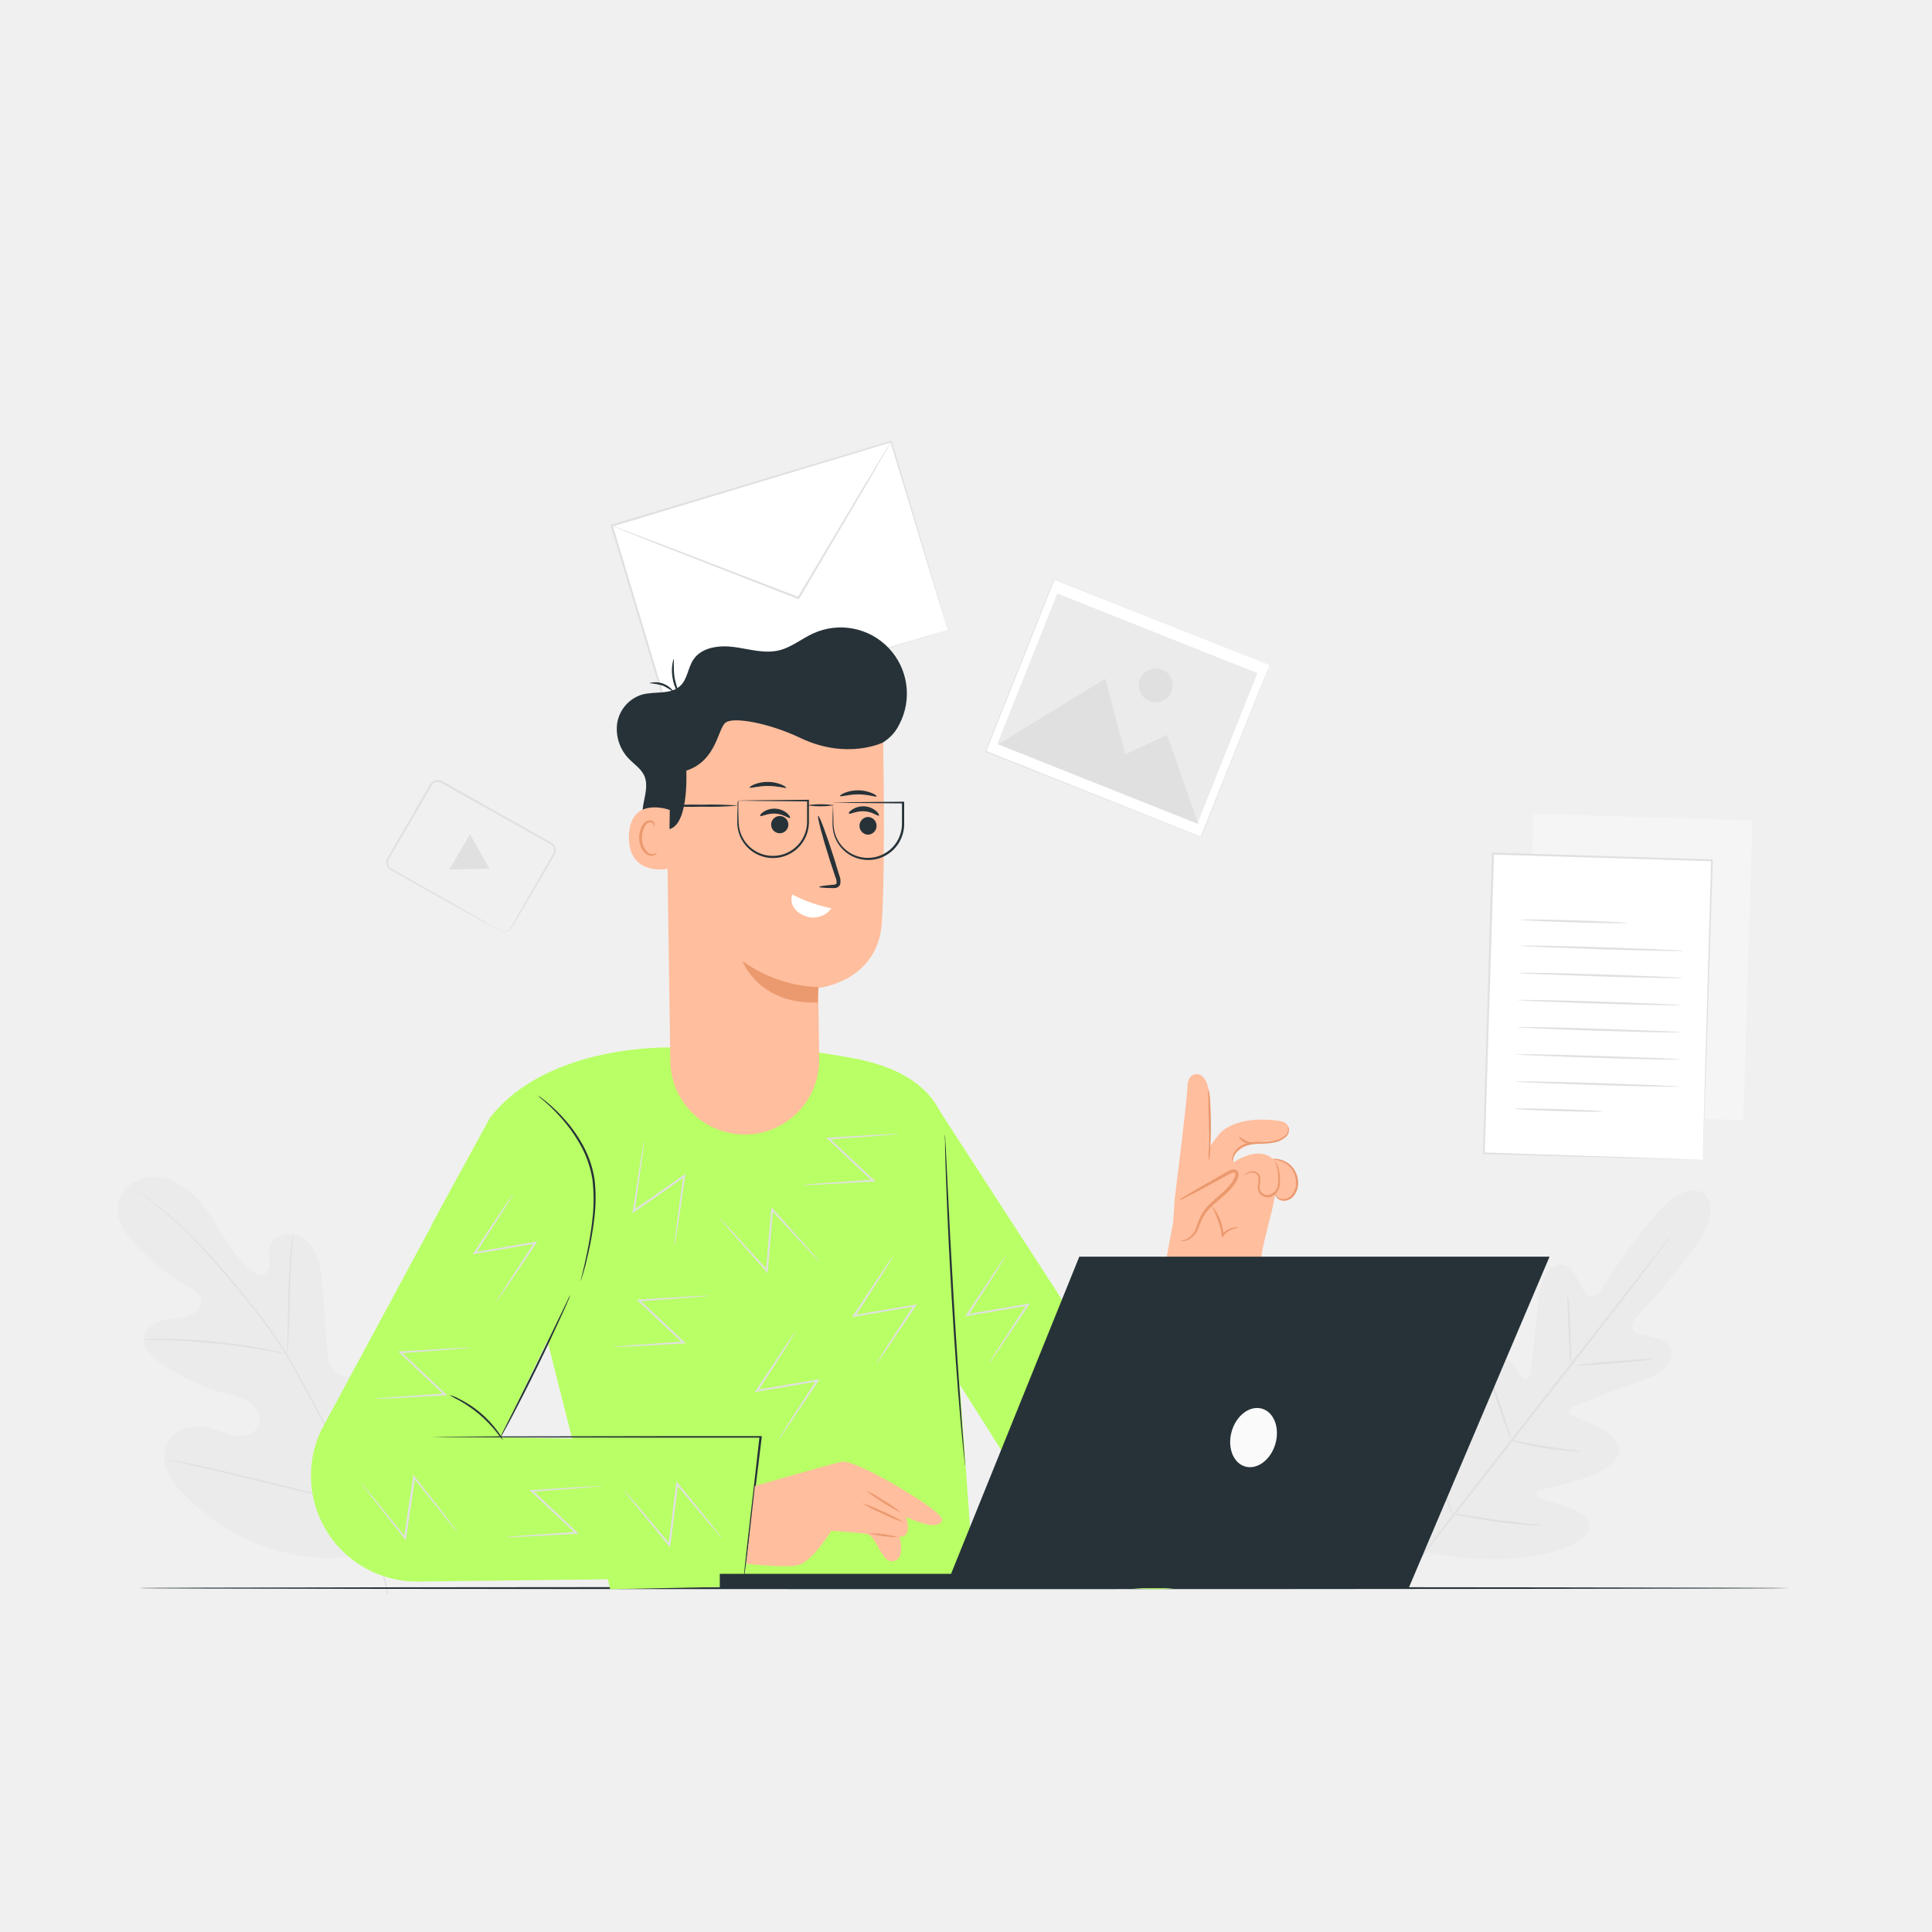
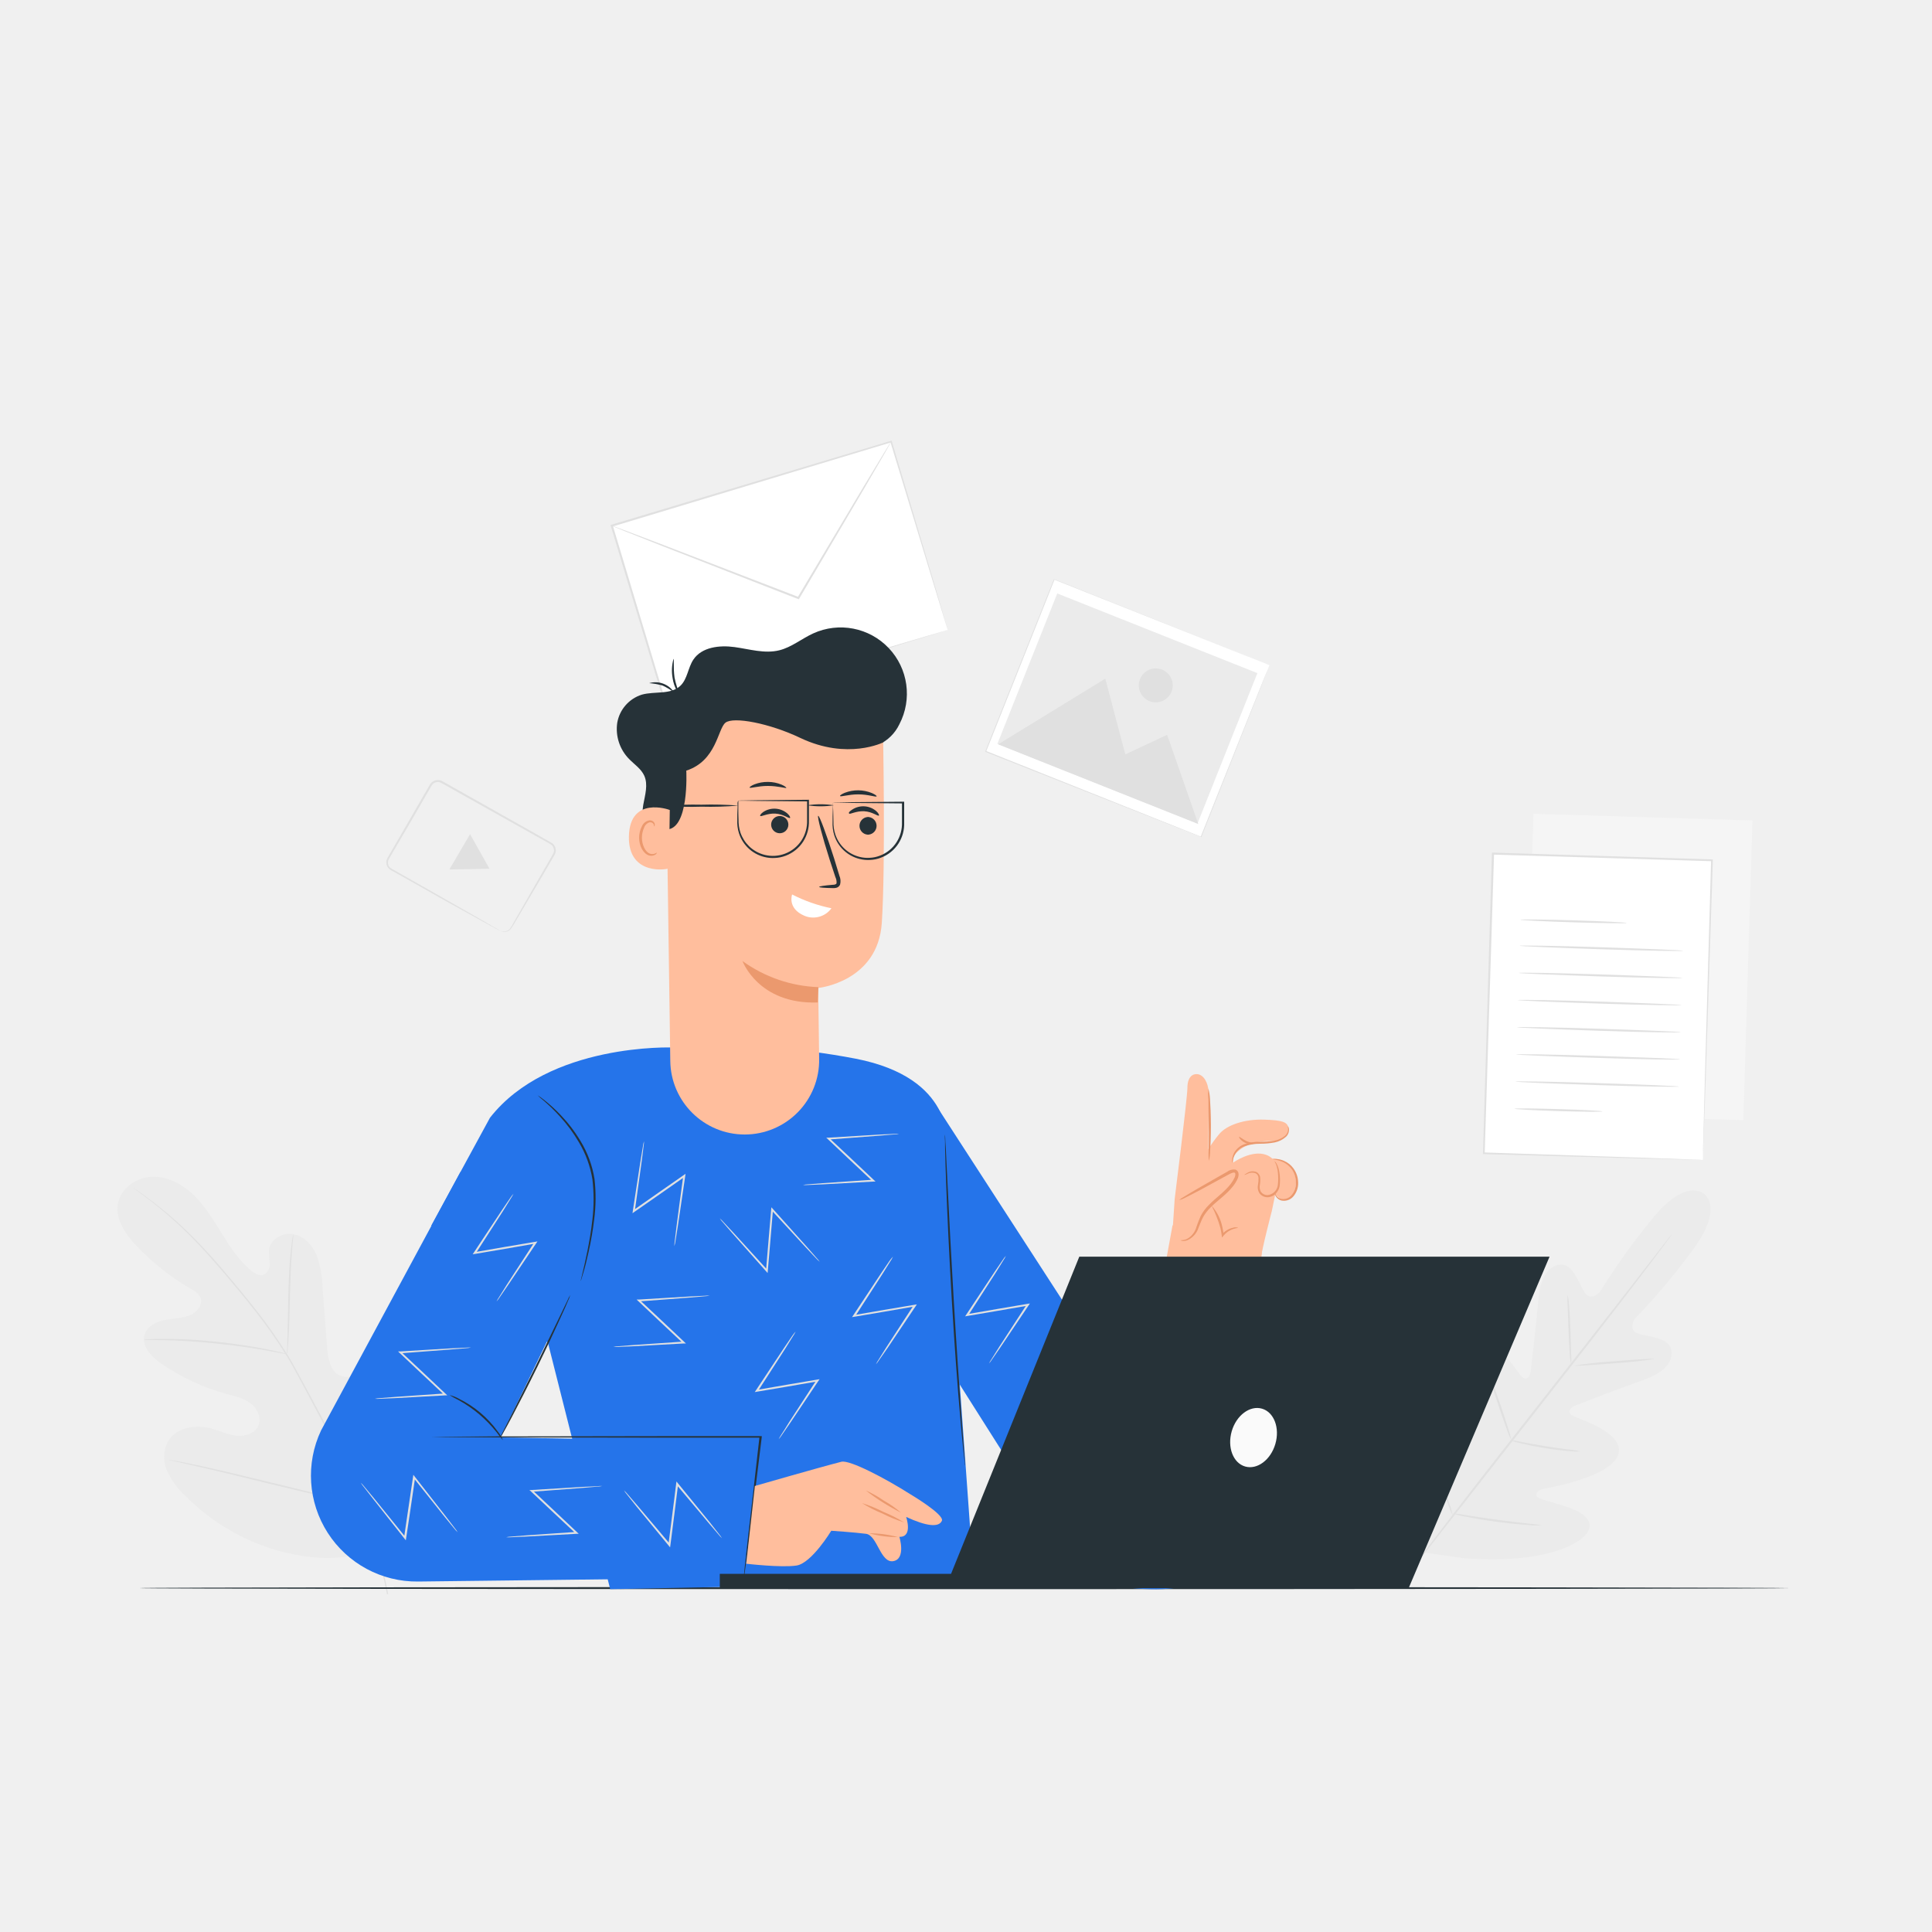
<svg xmlns="http://www.w3.org/2000/svg" viewBox="0 0 500 500">
-   <g id="freepik--background-complete--inject-101">
+   <g id="freepik--background-complete--inject-2">
    <path d="M99.24,400.06c13.84-11.33,15.63-30.37,13.67-47.19-.33-2.81-.26-5.8-1.82-8.16s-4.86-3.79-7.32-2.39c-2,1.16-2.76,3.67-3.78,5.78A16.77,16.77,0,0,1,93.81,355c-1.74,1.08-3.94,1.83-5.82,1-2.57-1.14-3.13-4.47-3.34-7.27q-.6-7.83-1.18-15.67a26.15,26.15,0,0,0-1.54-8.25c-1.1-2.58-3.25-4.89-6-5.41s-6,1.28-6.32,4.07a25.77,25.77,0,0,0,.2,3.5,3,3,0,0,1-1.52,2.91c-1.1.42-2.3-.28-3.22-1-3.16-2.58-5.45-6.06-7.6-9.53s-4.26-7-7.17-9.9-6.79-5-10.87-4.9-8.21,2.95-8.91,7,1.95,7.85,4.75,10.83A63.17,63.17,0,0,0,49.47,333.6a5.19,5.19,0,0,1,2.39,2.16c.77,1.82-.87,3.82-2.68,4.59-2.06.87-4.38.84-6.57,1.28s-4.51,1.6-5.18,3.73c-.92,3,1.75,5.76,4.29,7.53a54.9,54.9,0,0,0,16.81,7.83c2.15.58,4.4,1.06,6.2,2.37s3,3.74,2.17,5.8-3.41,2.9-5.63,2.68-4.27-1.23-6.42-1.83c-4-1.13-9-.45-11.26,3.08a8.79,8.79,0,0,0-.31,7.92,20.51,20.51,0,0,0,4.86,6.56,54.67,54.67,0,0,0,24.62,14.24c9.3,2.35,17.75,2.5,26.48-1.48" style="fill:#ebebeb" />
    <path d="M100.45,412.55a121.92,121.92,0,0,0-6.53-22.69,248,248,0,0,0-12.31-26.18L78,357c-1.18-2.2-2.35-4.38-3.63-6.44a125.32,125.32,0,0,0-8-11.41c-2.73-3.51-5.46-6.75-8-9.75s-5-5.75-7.37-8.17a101.64,101.64,0,0,0-11.91-10.56c-1.5-1.14-2.7-2-3.51-2.54l-.93-.64a3.47,3.47,0,0,0-.33-.2s.1.09.3.24l.91.67c.8.58,2,1.44,3.46,2.6a105.61,105.61,0,0,1,11.79,10.64c2.33,2.42,4.77,5.18,7.33,8.19s5.26,6.25,8,9.76a125.57,125.57,0,0,1,8,11.39c1.27,2.05,2.43,4.22,3.61,6.42l3.58,6.69A257.71,257.71,0,0,1,93.56,390a124.49,124.49,0,0,1,6.6,22.6" style="fill:#e0e0e0" />
    <path d="M74.29,350.51a6.17,6.17,0,0,0,.16-1.22c.08-.78.16-1.93.24-3.34.17-2.82.27-6.72.37-11s.26-8.2.49-11c.1-1.41.21-2.54.29-3.33a7.87,7.87,0,0,0,.08-1.22,6.07,6.07,0,0,0-.25,1.2c-.13.78-.28,1.92-.42,3.32-.31,2.82-.52,6.72-.62,11s-.17,8.13-.23,11c-.05,1.35-.08,2.48-.11,3.34A6.47,6.47,0,0,0,74.29,350.51Z" style="fill:#e0e0e0" />
    <path d="M37.26,346.79l.38,0h1.09c.94,0,2.3,0,4,.05,3.37.07,8,.33,13.15.86s9.73,1.21,13.05,1.8c1.66.29,3,.55,3.93.73l1.06.21c.25,0,.38.06.38,0a1.15,1.15,0,0,0-.36-.12l-1.05-.29c-.91-.23-2.25-.54-3.91-.86-3.31-.67-7.93-1.4-13.06-1.94s-9.8-.74-13.19-.73c-1.69,0-3,0-4,.09l-1.08.07A1.31,1.31,0,0,0,37.26,346.79Z" style="fill:#e0e0e0" />
    <path d="M93.46,389.22a3.32,3.32,0,0,0,.2-.47c.14-.35.3-.8.51-1.35.44-1.18,1-2.91,1.74-5,1.41-4.27,3.18-10.23,5.06-16.84s3.59-12.57,4.93-16.86c.67-2.1,1.21-3.82,1.61-5.08.18-.56.32-1,.43-1.38a2.28,2.28,0,0,0,.13-.49,2,2,0,0,0-.21.46c-.13.36-.3.81-.51,1.36-.44,1.18-1,2.9-1.73,5-1.42,4.27-3.19,10.23-5.06,16.84S97,378,95.62,382.27c-.66,2.1-1.21,3.82-1.6,5.07-.18.57-.32,1-.44,1.39A2.58,2.58,0,0,0,93.46,389.22Z" style="fill:#e0e0e0" />
    <path d="M43.72,377.79a1.71,1.71,0,0,0,.49.15l1.45.34L51,379.5c4.5,1,10.7,2.53,17.55,4.21s13.06,3.14,17.58,4.1c2.26.48,4.09.85,5.36,1.08l1.46.26a2.89,2.89,0,0,0,.52.07,1.89,1.89,0,0,0-.5-.15l-1.45-.34-5.33-1.22c-4.5-1-10.7-2.53-17.54-4.21s-13.06-3.14-17.58-4.1c-2.26-.48-4.09-.85-5.36-1.08l-1.47-.27A3.19,3.19,0,0,0,43.72,377.79Z" style="fill:#e0e0e0" />
    <rect x="164.05" y="124.09" width="75.5" height="50.89" transform="translate(-34.53 64.48) rotate(-16.74)" style="fill:#fff" />
    <path d="M245.28,163s-.11-.31-.29-.89-.45-1.46-.8-2.58c-.69-2.26-1.71-5.57-3-9.79-2.58-8.47-6.27-20.62-10.77-35.41l.26.14L158.4,136.3h0l.18-.33,14.64,48.74-.3-.16L225,169l14.91-4.41,4-1.17,1-.3.36-.09-.32.11-1,.32-3.92,1.2-14.82,4.53L173.05,185l-.23.07-.07-.23c-4.47-14.85-9.45-31.36-14.68-48.73l-.07-.25.24-.07h0l72.31-21.7.2-.06.06.2c4.43,14.87,8.06,27.08,10.6,35.59,1.24,4.22,2.22,7.52,2.88,9.79.33,1.1.57,1.95.75,2.55S245.28,163,245.28,163Z" style="fill:#e0e0e0" />
    <path d="M230.62,114.3a1.31,1.31,0,0,1-.1.22l-.34.62c-.33.57-.78,1.36-1.34,2.36l-5.05,8.67L206.85,154.9l-.12.19-.2-.08-2.21-.85-32.57-12.71-9.85-3.9-2.66-1.09-.69-.29a.82.82,0,0,1-.23-.12.7.7,0,0,1,.25.07l.7.24,2.71,1,9.9,3.75,32.62,12.56,2.22.86-.32.11c6.7-11.25,12.72-21.33,17.08-28.66l5.19-8.58c.6-1,1.08-1.75,1.42-2.32l.39-.59C230.56,114.36,230.61,114.29,230.62,114.3Z" style="fill:#e0e0e0" />
    <path d="M441,309s-4.69-4.64-13.83,6.95A172.23,172.23,0,0,0,414,334.44s-2.28,2.36-3.78.22-3.05-7.66-6.39-7.38-5.26,3.72-5.71,9.21-1.86,17.5-2,18.58-1,2.49-2.29,1.2S386.05,344,381,347.38s-3.77,18.92-3.66,20.61-.35,2.33-1.19,2.57-2.69-3.66-4.68-6.71-4.82-6.26-7.56-4.05-5.65,13.08,1.27,33.05l3.81,9,9.75,1.39c21.07,1.69,30.87-3.84,32.32-7.05s-2.35-5.15-5.81-6.31-7.7-2-7.67-2.85.52-1.47,2.19-1.79,17-3,19-8.71-10.25-9.29-11.82-10.19-.41-2.13.59-2.52,12.28-4.78,17.49-6.58,8.08-4.42,7.49-7.84-6.3-3.41-8.75-4.34-.73-3.71-.73-3.71a171.54,171.54,0,0,0,14.67-17.35c8.93-11.76,3.11-15.19,3.11-15.19" style="fill:#ebebeb" />
    <path d="M432.76,319.32a1.48,1.48,0,0,1-.16.25l-.51.72c-.48.64-1.15,1.55-2,2.71-1.75,2.35-4.3,5.73-7.48,9.89-6.35,8.32-15.23,19.74-25.09,32.3L372.3,397.4l-7.61,9.79-2.08,2.65-.55.68c-.13.15-.19.23-.2.22a1.48,1.48,0,0,1,.16-.25l.51-.71,2-2.72c1.74-2.35,4.3-5.73,7.47-9.89,6.35-8.32,15.24-19.74,25.11-32.3s18.74-23.94,25.21-32.21c3.19-4.11,5.79-7.44,7.61-9.78.88-1.13,1.58-2,2.07-2.66l.56-.68C432.68,319.39,432.75,319.31,432.76,319.32Z" style="fill:#e0e0e0" />
    <path d="M405.69,335.09a12.25,12.25,0,0,1,.37,2.62c.15,1.62.28,3.87.37,6.36s.13,4.55.18,6.36a15.8,15.8,0,0,1,0,2.64,11.94,11.94,0,0,1-.36-2.62c-.13-1.63-.24-3.88-.33-6.36s-.15-4.55-.22-6.36A15.24,15.24,0,0,1,405.69,335.09Z" style="fill:#e0e0e0" />
    <path d="M407.45,353.42a101.64,101.64,0,0,1,10.33-1.13c5.71-.47,10.36-.74,10.37-.6a103.08,103.08,0,0,1-10.33,1.12C412.11,353.29,407.47,353.56,407.45,353.42Z" style="fill:#e0e0e0" />
    <path d="M390.86,372.7a16.19,16.19,0,0,1,2.66.43c1.64.31,3.89.74,6.39,1.14s4.77.7,6.42.91a16.89,16.89,0,0,1,2.67.43,12.56,12.56,0,0,1-2.7-.06c-1.67-.12-4-.36-6.47-.77s-4.77-.89-6.39-1.29A12.61,12.61,0,0,1,390.86,372.7Z" style="fill:#e0e0e0" />
    <path d="M385.62,356.48a11.56,11.56,0,0,1,1,2.29c.53,1.45,1.24,3.45,2,5.67s1.4,4.24,1.85,5.72a13.26,13.26,0,0,1,.62,2.41,10.83,10.83,0,0,1-1-2.3c-.54-1.44-1.24-3.44-2-5.66s-1.4-4.25-1.85-5.72A11.44,11.44,0,0,1,385.62,356.48Z" style="fill:#e0e0e0" />
    <path d="M368.81,371.64a20.84,20.84,0,0,1,1.22,2.95c.69,1.85,1.61,4.41,2.6,7.25s1.85,5.42,2.46,7.29a19,19,0,0,1,.87,3.08,19.36,19.36,0,0,1-1.22-3c-.69-1.84-1.61-4.4-2.6-7.24s-1.86-5.42-2.46-7.3A18.78,18.78,0,0,1,368.81,371.64Z" style="fill:#e0e0e0" />
    <path d="M375.93,391.67a23.75,23.75,0,0,1,3.39.44c2.08.33,5,.78,8.15,1.2s6.08.74,8.17,1a25.75,25.75,0,0,1,3.39.45,20.38,20.38,0,0,1-3.42-.08c-2.11-.14-5-.4-8.21-.83s-6.08-.93-8.15-1.34A21,21,0,0,1,375.93,391.67Z" style="fill:#e0e0e0" />
    <rect x="385.21" y="221.9" width="77.59" height="56.7" transform="translate(160.93 666.42) rotate(-88.25)" style="fill:#f5f5f5" />
    <rect x="374.77" y="232.2" width="77.59" height="56.7" transform="translate(140.52 665.98) rotate(-88.25)" style="fill:#fff" />
    <path d="M440.72,300.19a3.64,3.64,0,0,1,0-.38c0-.26,0-.62,0-1.09,0-1,.05-2.4.1-4.24.1-3.71.24-9.1.42-15.93.39-13.65.94-33,1.59-55.91l.23.24-56.67-1.71h0l.27-.25c-.91,29-1.74,55.79-2.42,77.55l-.21-.22,41.16,1.37,11.45.4,3,.12,1.05.05h-1l-3-.07-11.4-.29L384,298.68h-.21v-.21c.65-21.77,1.45-48.59,2.32-77.56v-.26h.27l56.66,1.76h.24v.24c-.75,23-1.38,42.38-1.83,56.06-.23,6.8-.42,12.18-.54,15.87-.07,1.82-.12,3.22-.16,4.19,0,.46,0,.82-.05,1.07S440.72,300.19,440.72,300.19Z" style="fill:#e0e0e0" />
    <path d="M421,238.86c0,.15-6.17.07-13.77-.16s-13.77-.54-13.77-.68,6.18-.07,13.78.16S421,238.72,421,238.86Z" style="fill:#e0e0e0" />
    <path d="M435.64,246.06c0,.14-9.5,0-21.22-.39s-21.22-.77-21.21-.91,9.5,0,21.23.39S435.65,245.91,435.64,246.06Z" style="fill:#e0e0e0" />
    <path d="M435.43,253.09c0,.14-9.51,0-21.23-.39s-21.21-.77-21.21-.91,9.51,0,21.23.39S435.43,252.94,435.43,253.09Z" style="fill:#e0e0e0" />
    <path d="M435.21,260.12c0,.14-9.5,0-21.22-.39s-21.21-.77-21.21-.91,9.51,0,21.23.39S435.22,260,435.21,260.12Z" style="fill:#e0e0e0" />
    <path d="M435,267.15c0,.14-9.51,0-21.22-.39s-21.22-.77-21.22-.91,9.51,0,21.23.39S435,267,435,267.15Z" style="fill:#e0e0e0" />
    <path d="M434.79,274.18c0,.14-9.51,0-21.23-.39s-21.21-.77-21.21-.91,9.51,0,21.23.39S434.79,274,434.79,274.18Z" style="fill:#e0e0e0" />
    <path d="M434.57,281.21c0,.14-9.51,0-21.22-.39s-21.22-.77-21.21-.91,9.5,0,21.22.39S434.58,281.06,434.57,281.21Z" style="fill:#e0e0e0" />
    <path d="M414.73,287.64c0,.14-5.11.1-11.41-.09s-11.4-.47-11.4-.61,5.11-.1,11.41.09S414.73,287.49,414.73,287.64Z" style="fill:#e0e0e0" />
    <rect x="267.87" y="153.35" width="47.94" height="59.96" transform="translate(13.56 386.65) rotate(-68.29)" style="fill:#fff" />
    <path d="M328.55,172.15l-.27-.1-.78-.3-3-1.2L313.07,166l-40.26-16,.12-.05-17.72,44.53h0l-.06-.14,55.7,22.2-.11,0c5.36-13.42,9.81-24.54,12.91-32.31,1.56-3.88,2.78-6.93,3.61-9l1-2.37.33-.82-.31.81c-.21.54-.52,1.33-.93,2.36-.82,2.08-2,5.13-3.56,9-3.09,7.78-7.52,18.93-12.85,32.38l0,.08-.08,0L255.08,194.6l-.1,0,0-.1h0c6.41-16.08,12.46-31.28,17.74-44.53l0-.09.08,0L313.16,166l11.37,4.56,3,1.2.77.31Z" style="fill:#e0e0e0" />
    <rect x="270.81" y="155.48" width="41.9" height="55.75" transform="translate(13.49 386.6) rotate(-68.29)" style="fill:#ebebeb" />
    <polygon points="258.32 192.63 286.05 175.63 291.23 195.23 302.05 190.17 310.12 213.25 258.32 192.63" style="fill:#e0e0e0" />
    <path d="M303.19,179a4.39,4.39,0,1,1-2.45-5.7A4.38,4.38,0,0,1,303.19,179Z" style="fill:#e0e0e0" />
    <path d="M129.45,240.86a2.61,2.61,0,0,0,1.19.19,2.12,2.12,0,0,0,1.28-.63,12.65,12.65,0,0,0,1.05-1.73l6.49-11.32,2.16-3.74,1.15-2a6.94,6.94,0,0,0,.52-1,1.82,1.82,0,0,0,0-1.06,1.75,1.75,0,0,0-.57-.91,9.66,9.66,0,0,0-1-.62l-2.23-1.24-4.64-2.6-20.66-11.59a1.87,1.87,0,0,0-2.43.6l-1.55,2.66c-1,1.76-2,3.51-3,5.22L101.41,221c-.23.39-.46.78-.68,1.17a2,2,0,0,0-.33,1.14,1.82,1.82,0,0,0,.41,1.08,3.07,3.07,0,0,0,1,.69l4.37,2.48L114,232l11.32,6.47,3.07,1.78.79.47c.18.11.27.17.26.18l-.28-.13-.82-.43-3.11-1.7-11.41-6.32L106,227.89l-4.38-2.45a3.57,3.57,0,0,1-1.13-.79,2.3,2.3,0,0,1-.51-1.36,2.39,2.39,0,0,1,.38-1.4c.22-.39.45-.78.68-1.17l5.73-9.89,3-5.22,1.57-2.69a2.39,2.39,0,0,1,3.11-.77l20.64,11.63,4.64,2.62,2.21,1.26a9.15,9.15,0,0,1,1.1.66,2.22,2.22,0,0,1,.71,1.14,2.39,2.39,0,0,1,0,1.3,7.39,7.39,0,0,1-.57,1.09l-1.17,2-2.18,3.73c-2.79,4.72-5.05,8.55-6.63,11.24a13.31,13.31,0,0,1-1.12,1.73,2.23,2.23,0,0,1-1.38.63,2,2,0,0,1-.92-.15A1.35,1.35,0,0,1,129.45,240.86Z" style="fill:#e0e0e0" />
    <polygon points="124.17 220.36 126.69 224.83 121.49 224.93 116.29 225.02 118.97 220.45 121.65 215.88 124.17 220.36" style="fill:#e0e0e0" />
  </g>
-   <g id="freepik--Table--inject-101">
+   <g id="freepik--Table--inject-2">
    <path d="M463.3,411c0,.15-95.65.27-213.6.27S36.07,411.17,36.07,411s95.63-.28,213.63-.28S463.3,410.87,463.3,411Z" style="fill:#263238" />
  </g>
-   <g id="freepik--Character--inject-101">
-     <path d="M141.81,347.49l-30.19-30.33,15.18-27.88c15.18-19.44,47.32-18.19,47.32-18.19A184.26,184.26,0,0,1,221.51,274c25.53,5,23.47,21.86,23.47,21.86l3.42,62.57,3.67,50.95-94.15,1.9-16.11-63.75" style="fill:#B9FF66" />
-     <path d="M192.53,408.3l-84.33,1A27.41,27.41,0,0,1,83.09,370.2l36.06-66.87L152,325.53,129.59,372l68.26,1.22Z" style="fill:#B9FF66" />
-     <path d="M242,285.66l67.67,104.48-39.48,2.58s-23.58-37.15-23.05-36.39C248.08,357.73,242,285.66,242,285.66Z" style="fill:#B9FF66" />
+   <g id="freepik--Character--inject-2">
+     <path d="M141.81,347.49l-30.19-30.33,15.18-27.88c15.18-19.44,47.32-18.19,47.32-18.19A184.26,184.26,0,0,1,221.51,274c25.53,5,23.47,21.86,23.47,21.86l3.42,62.57,3.67,50.95-94.15,1.9-16.11-63.75" style="fill:#2574EA" />
+     <path d="M192.53,408.3l-84.33,1A27.41,27.41,0,0,1,83.09,370.2l36.06-66.87L152,325.53,129.59,372l68.26,1.22Z" style="fill:#2574EA" />
+     <path d="M242,285.66l67.67,104.48-39.48,2.58s-23.58-37.15-23.05-36.39C248.08,357.73,242,285.66,242,285.66Z" style="fill:#2574EA" />
    <path d="M150.3,331.54a1.81,1.81,0,0,1,.09-.54c.1-.4.21-.9.36-1.52.31-1.31.77-3.21,1.24-5.57s1-5.2,1.33-8.36a43.77,43.77,0,0,0,0-10.31,27.08,27.08,0,0,0-3.49-9.61,38.89,38.89,0,0,0-5-6.77,47.61,47.61,0,0,0-4.1-4,19.45,19.45,0,0,1-1.58-1.38,2.68,2.68,0,0,1,.46.29c.28.21.73.5,1.25.93a40.2,40.2,0,0,1,4.24,3.87,37.55,37.55,0,0,1,5.16,6.77,27,27,0,0,1,3.6,9.79,43.07,43.07,0,0,1-.08,10.43,83.71,83.71,0,0,1-1.44,8.38c-.52,2.37-1,4.26-1.41,5.56-.18.65-.34,1.15-.45,1.49A3,3,0,0,1,150.3,331.54Z" style="fill:#263238" />
    <path d="M147.58,335.14a8.41,8.41,0,0,1-.58,1.51c-.4,1-1,2.34-1.77,4-1.53,3.39-3.7,8.05-6.2,13.15s-4.86,9.67-6.61,13c-.88,1.64-1.6,3-2.11,3.87a10.45,10.45,0,0,1-.84,1.39,10,10,0,0,1,.66-1.48c.51-1,1.17-2.34,2-3.95l6.47-13c2.45-5.07,4.68-9.65,6.34-13.08.78-1.61,1.42-2.95,1.92-4A9.45,9.45,0,0,1,147.58,335.14Z" style="fill:#263238" />
    <path d="M192.53,408.3s0-.06,0-.17,0-.31,0-.52c.05-.48.12-1.15.2-2,.2-1.78.48-4.31.83-7.5.74-6.47,1.8-15.57,3-26.3l.24.26-24.91,0L128.38,372l-13.2-.08-3.59-.05-.94,0-.32,0a1.34,1.34,0,0,1,.32,0l.94,0,3.59-.05,13.2-.08,43.58-.07,24.91,0h.27l0,.26c-1.32,10.72-2.43,19.82-3.23,26.28-.4,3.18-.73,5.71-1,7.49q-.16,1.26-.27,2l-.08.51C192.55,408.24,192.54,408.3,192.53,408.3Z" style="fill:#263238" />
    <path d="M130.18,372.74a21.3,21.3,0,0,1-1.68-2.11,32.82,32.82,0,0,0-9.82-8.29,25.6,25.6,0,0,1-2.36-1.3,9.33,9.33,0,0,1,2.53,1,27.12,27.12,0,0,1,9.94,8.39A9.78,9.78,0,0,1,130.18,372.74Z" style="fill:#263238" />
    <path d="M249.8,379.36a4.81,4.81,0,0,1-.14-.87c-.07-.61-.16-1.44-.28-2.49-.23-2.16-.54-5.29-.87-9.16-.69-7.75-1.48-18.47-2.18-30.31s-1.19-22.58-1.47-30.35c-.14-3.89-.24-7-.28-9.21,0-1.05,0-1.88-.05-2.5a8.3,8.3,0,0,1,0-.87,5,5,0,0,1,.09.87c0,.61.08,1.45.14,2.5.11,2.22.26,5.35.45,9.19.37,7.77.92,18.49,1.62,30.34s1.44,22.55,2,30.31c.3,3.83.54,7,.71,9.18.08,1,.14,1.88.19,2.49A4.87,4.87,0,0,1,249.8,379.36Z" style="fill:#263238" />
    <path d="M174.52,322.51a9.73,9.73,0,0,1,.11-1.37c.12-.95.27-2.22.46-3.78.44-3.3,1-7.82,1.74-13.06l.38.24-6.47,4.53-6.58,4.58-.47.33.08-.57c.8-5.19,1.48-9.67,2-13,.26-1.53.46-2.79.62-3.73a7.65,7.65,0,0,1,.28-1.33,7.64,7.64,0,0,1-.12,1.36c-.12.94-.27,2.2-.47,3.75-.45,3.28-1.08,7.77-1.8,13l-.38-.24,6.57-4.6,6.48-4.51.47-.33-.08.57c-.77,5.22-1.44,9.74-1.92,13-.25,1.55-.45,2.82-.6,3.76A8,8,0,0,1,174.52,322.51Z" style="fill:#e0e0e0" />
    <path d="M212.16,326.56a7.9,7.9,0,0,1-1-.95c-.65-.7-1.53-1.63-2.61-2.77l-8.93-9.68.43-.15c-.21,2.45-.43,5.11-.66,7.87s-.47,5.5-.68,8l-.05.58-.38-.43-8.69-9.8-2.48-2.86a6.7,6.7,0,0,1-.84-1.07,8.79,8.79,0,0,1,1,1l2.58,2.76,8.82,9.67-.43.15c.21-2.49.43-5.19.67-8s.46-5.42.67-7.87l.05-.57.38.42,8.8,9.81,2.51,2.87A8.44,8.44,0,0,1,212.16,326.56Z" style="fill:#e0e0e0" />
    <path d="M231.1,325.22a6.94,6.94,0,0,1-.68,1.2l-2,3.22-7.14,11.08-.24-.38L228.8,339l7.9-1.33.57-.1L237,338l-7.3,10.86L227.5,352a8.66,8.66,0,0,1-.82,1.09,9.27,9.27,0,0,1,.68-1.18l2-3.2,7.15-11,.25.38-7.9,1.37-7.79,1.32-.57.09.32-.47,7.29-11,2.14-3.15A11.13,11.13,0,0,1,231.1,325.22Z" style="fill:#e0e0e0" />
    <path d="M205.91,344.6a7.15,7.15,0,0,1-.68,1.19l-2,3.23-7.13,11.07-.25-.38,7.78-1.34,7.91-1.34.57-.09-.33.47-7.3,10.87-2.15,3.12a7.2,7.2,0,0,1-.82,1.08,10.2,10.2,0,0,1,.68-1.18c.52-.8,1.2-1.87,2-3.19l7.15-11,.25.38-7.9,1.37-7.79,1.31-.57.1.32-.48,7.29-11c.88-1.3,1.6-2.36,2.15-3.15A9.14,9.14,0,0,1,205.91,344.6Z" style="fill:#e0e0e0" />
    <path d="M260.34,325a9.7,9.7,0,0,1-.68,1.19l-2,3.23-7.13,11.07-.25-.38,7.78-1.34,7.91-1.34.57-.09-.32.47-7.31,10.87c-.88,1.28-1.6,2.33-2.15,3.11a6.91,6.91,0,0,1-.82,1.09,9.63,9.63,0,0,1,.69-1.18l2-3.19,7.15-11,.25.38-7.9,1.36-7.79,1.32-.56.1.31-.48,7.29-11,2.15-3.15A6.76,6.76,0,0,1,260.34,325Z" style="fill:#e0e0e0" />
    <path d="M291.74,375.34a8.17,8.17,0,0,1-1-.9L288,371.8l-9.41-9.22.42-.17c-.08,2.46-.16,5.12-.25,7.89s-.2,5.52-.29,8l0,.58-.41-.41-9.16-9.35-2.62-2.73a8.67,8.67,0,0,1-.9-1,8.67,8.67,0,0,1,1,.9l2.72,2.63,9.3,9.22-.43.17c.08-2.5.17-5.2.26-8s.2-5.43.29-7.89l0-.57.4.4,9.27,9.36,2.65,2.74A8,8,0,0,1,291.74,375.34Z" style="fill:#e0e0e0" />
    <path d="M132.89,308.94a8.88,8.88,0,0,1-.68,1.19l-2,3.23-7.13,11.08-.25-.38,7.78-1.35,7.91-1.33.57-.1-.32.48-7.31,10.86-2.14,3.12a8.16,8.16,0,0,1-.82,1.08,7.65,7.65,0,0,1,.68-1.17l2-3.2c1.81-2.77,4.29-6.57,7.15-11l.25.38-7.9,1.37-7.79,1.32-.56.09.31-.47c2.93-4.4,5.45-8.2,7.29-11l2.15-3.15A8.41,8.41,0,0,1,132.89,308.94Z" style="fill:#e0e0e0" />
    <path d="M93.35,383.72a7.34,7.34,0,0,1,.92,1l2.44,2.93L105,397.88l-.44.12c.36-2.43.74-5.07,1.15-7.82s.81-5.46,1.18-7.93l.08-.57.36.46,8.06,10.32,2.29,3a8,8,0,0,1,.78,1.11,8.85,8.85,0,0,1-.91-1l-2.4-2.92L107,382.44l.44-.11c-.36,2.47-.75,5.15-1.16,7.93s-.8,5.38-1.17,7.81l-.08.57-.36-.45-8.16-10.34-2.33-3A10.41,10.41,0,0,1,93.35,383.72Z" style="fill:#e0e0e0" />
    <path d="M183.65,335.3a8.63,8.63,0,0,1-1.36.18l-3.8.33-13.14,1,.16-.42,5.76,5.4,5.83,5.5.42.4-.58,0-13.07.72-3.78.16a7.87,7.87,0,0,1-1.36,0,9.37,9.37,0,0,1,1.35-.17l3.77-.3,13.06-.9-.15.42-5.85-5.48-5.74-5.42-.42-.4.57,0,13.15-.79,3.8-.19A9.14,9.14,0,0,1,183.65,335.3Z" style="fill:#e0e0e0" />
    <path d="M161.49,385.7a11.1,11.1,0,0,1,.94,1l2.49,2.88,8.51,10.06-.44.12c.31-2.44.65-5.08,1-7.83s.71-5.48,1-7.95l.08-.58.36.45L183.71,394l2.35,3a10,10,0,0,1,.8,1.1,8.2,8.2,0,0,1-.93-1l-2.46-2.87-8.4-10,.43-.13c-.31,2.48-.65,5.16-1,7.95s-.7,5.4-1,7.84l-.08.57-.36-.44-8.37-10.18-2.38-3A7.12,7.12,0,0,1,161.49,385.7Z" style="fill:#e0e0e0" />
    <path d="M121.88,348.74a8.13,8.13,0,0,1-1.36.18l-3.79.32-13.14,1,.15-.43,5.77,5.41,5.83,5.5.42.4-.58,0-13.07.72-3.78.16A7.87,7.87,0,0,1,97,362a7.84,7.84,0,0,1,1.35-.17l3.77-.3,13.06-.91-.15.43-5.85-5.48-5.75-5.42-.41-.4.57,0,13.15-.8,3.8-.18A8.93,8.93,0,0,1,121.88,348.74Z" style="fill:#e0e0e0" />
    <path d="M155.91,384.57a8.1,8.1,0,0,1-1.36.17l-3.8.33-13.14,1,.16-.43,5.76,5.41,5.83,5.5.42.4-.57,0-13.08.71-3.78.17a7.87,7.87,0,0,1-1.36,0,7.84,7.84,0,0,1,1.35-.17l3.77-.3,13.06-.91-.15.43-5.85-5.48L137.43,386l-.42-.39.57,0,13.15-.8,3.81-.18A7.57,7.57,0,0,1,155.91,384.57Z" style="fill:#e0e0e0" />
    <path d="M232.72,293.41a8.63,8.63,0,0,1-1.36.18l-3.8.32-13.13,1,.15-.42,5.76,5.4,5.83,5.5.42.4-.57,0-13.08.72-3.78.16a7.87,7.87,0,0,1-1.36,0,7.84,7.84,0,0,1,1.35-.17l3.77-.3,13.07-.9-.16.42L220,300.25l-5.74-5.42-.42-.4.57,0,13.15-.8,3.81-.18A9,9,0,0,1,232.72,293.41Z" style="fill:#e0e0e0" />
    <path d="M195.36,384.57s16.82-4.85,22.39-6.27c2.17-.55,11.46,4.35,17.88,8.43,0,0,8.84,5.24,8.13,6.85-.79,1.78-4,1.42-9.25-1,0,0,1.82,5.27-1.75,5.15,0,0,1.77,5.7-1.57,6.29s-4.12-6.68-7.06-7.07-9-.79-9-.79-5.07,8.4-9,9-13-.47-13-.47Z" style="fill:#ffbe9d" />
    <path d="M224.07,385.73a28.61,28.61,0,0,1,4.7,2.65,27.92,27.92,0,0,1,4.42,3.1,55,55,0,0,1-9.12-5.75Z" style="fill:#eb996e" />
    <path d="M223.08,389a35.72,35.72,0,0,1,5.58,2.29A35.85,35.85,0,0,1,234,394a35,35,0,0,1-5.58-2.28A34.26,34.26,0,0,1,223.08,389Z" style="fill:#eb996e" />
    <path d="M224.88,396.81a28,28,0,0,1,7.52,1,28.18,28.18,0,0,1-7.52-1Z" style="fill:#eb996e" />
    <path d="M173.47,211a3.45,3.45,0,0,1-4.87,4.08c-2.28-1.15-2.57-4.3-2.12-6.81s1.3-5.2.25-7.53c-.81-1.78-2.56-2.91-3.92-4.31a11.06,11.06,0,0,1-3.07-9.36,9.29,9.29,0,0,1,6.38-7.3c3.35-.93,7.48.1,10-2.33,1.81-1.76,1.92-4.63,3.32-6.73,2.17-3.26,6.76-3.78,10.64-3.25s7.82,1.78,11.62.83c3.17-.79,5.77-3,8.75-4.36a17.13,17.13,0,0,1,22.3,23.52,11,11,0,0,1-5.31,5.25" style="fill:#263238" />
    <path d="M192.77,293.61h0A19.27,19.27,0,0,0,212,274.07l-.25-18.38s15.44-1.55,16.46-16.85.29-50.61.29-50.61h0A53.32,53.32,0,0,0,174.68,192l-2.36,1.63,1.15,80.94A19.27,19.27,0,0,0,192.77,293.61Z" style="fill:#ffbe9d" />
    <path d="M224.46,216a2.29,2.29,0,0,1,0-4.55.77.77,0,0,1,.37,0,2.29,2.29,0,0,1,0,4.55A1.15,1.15,0,0,1,224.46,216Z" style="fill:#263238" />
    <path d="M227.46,211.06c-.25.26-1.69-1-3.8-1.11s-3.7.88-3.91.6.15-.59.85-1.06a5.19,5.19,0,0,1,6.16.41C227.39,210.46,227.59,211,227.46,211.06Z" style="fill:#263238" />
    <path d="M203.07,211.58a2.23,2.23,0,1,1-3.1.56A2.23,2.23,0,0,1,203.07,211.58Z" style="fill:#263238" />
    <path d="M204.46,211.67c-.26.26-1.7-1-3.8-1.11s-3.7.88-3.92.6c-.11-.13.16-.59.85-1.06a5.19,5.19,0,0,1,6.16.41C204.38,211.07,204.58,211.56,204.46,211.67Z" style="fill:#263238" />
    <path d="M212,229.53c0-.16,1.31-.36,3.45-.54.55,0,1-.13,1.05-.42a3.12,3.12,0,0,0-.31-1.6c-.47-1.43-.94-2.87-1.44-4.38-2-6.23-3.31-11.36-3-11.46s2.17,4.87,4.14,11.1c.46,1.52.91,3,1.34,4.4a3.54,3.54,0,0,1,.18,2.31,1.43,1.43,0,0,1-1,.83,3.27,3.27,0,0,1-.95.07C213.3,229.8,212,229.7,212,229.53Z" style="fill:#263238" />
    <path d="M205,231.49a39.5,39.5,0,0,0,10.18,3.57,5.84,5.84,0,0,1-7,1.94C203.67,235.07,205,231.49,205,231.49Z" style="fill:#fff" />
    <path d="M211.81,255.47a35.69,35.69,0,0,1-19.66-6.76s4.12,11.27,19.47,10.73Z" style="fill:#eb996e" />
    <path d="M228.63,192.1s-9.25,4.7-21.5-1.12c-8-3.82-17.37-5.59-19.39-3.94s-2.29,9.85-10.13,12.4c0,0,.85,15.66-5.41,15.22s-2.82-24.77-2.82-24.77l15.13-7.76,16.61-3.47,15.75,1.91,12.22,3.09Z" style="fill:#263238" />
    <path d="M173.34,209.63c-.25-.13-10.35-3.69-10.58,6.8s10.34,8.56,10.36,8.26S173.34,209.63,173.34,209.63Z" style="fill:#ffbe9d" />
    <path d="M170,220.64s-.19.13-.5.26a1.82,1.82,0,0,1-1.37,0c-1.1-.43-2-2.21-2-4.1a6.22,6.22,0,0,1,.57-2.61,2.13,2.13,0,0,1,1.41-1.37,1,1,0,0,1,1.07.53c.13.29.06.5.11.52s.23-.17.16-.6a1.2,1.2,0,0,0-.4-.67,1.39,1.39,0,0,0-1-.29,2.57,2.57,0,0,0-1.95,1.58,6.35,6.35,0,0,0-.7,2.91c0,2.11,1.06,4.12,2.56,4.59a2,2,0,0,0,1.68-.24C170,220.9,170,220.66,170,220.64Z" style="fill:#eb996e" />
    <path d="M168,176.8a5.77,5.77,0,0,1,6.48,2.42,16.26,16.26,0,0,0-3-1.8A17,17,0,0,0,168,176.8Z" style="fill:#263238" />
    <path d="M174.31,170.52c.19,0-.1,2.21.26,4.83a20.71,20.71,0,0,0,1.47,4.57s-.44-.37-.88-1.15a9.82,9.82,0,0,1-1.1-3.34A10.91,10.91,0,0,1,174.31,170.52Z" style="fill:#263238" />
    <path d="M217.4,206c-.06-.12.39-.49,1.24-.83a9.46,9.46,0,0,1,7,.07c.84.36,1.29.73,1.23.85-.13.28-2.15-.51-4.74-.51S217.52,206.31,217.4,206Z" style="fill:#263238" />
    <path d="M194,203.82c-.06-.12.39-.48,1.24-.83a9.38,9.38,0,0,1,3.51-.63,9.14,9.14,0,0,1,3.51.7c.84.36,1.28.73,1.23.86s-2.15-.51-4.75-.52S194.14,204.1,194,203.82Z" style="fill:#263238" />
    <path d="M215.59,207.68a2.87,2.87,0,0,1,0,.62c0,.44,0,1,.05,1.69s0,1.62.06,2.62a9.67,9.67,0,0,0,.5,3.4,8.86,8.86,0,0,0,6.34,5.77,8.38,8.38,0,0,0,2.56.22,8.23,8.23,0,0,0,2.61-.55,8.8,8.8,0,0,0,4.32-3.49,9,9,0,0,0,1.4-5.12c0-1.79,0-3.51,0-5.16l.24.24-13-.12-3.77-.07-1,0-.37,0a10.07,10.07,0,0,1,1.29-.06l3.71-.07,13.14-.12H234v.25c0,1.65,0,3.37,0,5.16a9.44,9.44,0,0,1-1.47,5.4,9.3,9.3,0,0,1-4.58,3.69,8.67,8.67,0,0,1-2.77.57,8.92,8.92,0,0,1-2.69-.25,9.17,9.17,0,0,1-6.58-6.12,9.93,9.93,0,0,1-.44-3.54c0-1,0-1.93.05-2.69s0-1.23.05-1.67A3.76,3.76,0,0,1,215.59,207.68Z" style="fill:#263238" />
    <path d="M191.08,207.16s0,.23,0,.62l0,1.69c0,.74,0,1.62.05,2.63a10.23,10.23,0,0,0,.5,3.4,9.14,9.14,0,0,0,2.21,3.49,8.88,8.88,0,0,0,4.13,2.27,8.78,8.78,0,0,0,5.18-.33,8.8,8.8,0,0,0,4.31-3.48,9,9,0,0,0,1.41-5.12c0-1.79,0-3.52,0-5.17l.24.24-13-.12-3.76-.06-1,0-.37,0a10,10,0,0,1,1.28-.06l3.71-.06,13.14-.12h.24v.24c0,1.65,0,3.38,0,5.17a9.5,9.5,0,0,1-1.48,5.4,9.31,9.31,0,0,1-4.57,3.68,8.72,8.72,0,0,1-2.77.57,9,9,0,0,1-2.7-.25,9.26,9.26,0,0,1-4.32-2.43,9.35,9.35,0,0,1-2.26-3.69,9.93,9.93,0,0,1-.44-3.54c0-1,0-1.93.06-2.69s0-1.23,0-1.67A2,2,0,0,1,191.08,207.16Z" style="fill:#263238" />
    <path d="M215.81,208.41a23,23,0,0,1-6.9,0,22.18,22.18,0,0,1,6.9,0Z" style="fill:#263238" />
    <path d="M172,208.54a90.51,90.51,0,0,1,9.56-.29,91.42,91.42,0,0,1,9.57.23,84.33,84.33,0,0,1-9.56.29A85.55,85.55,0,0,1,172,208.54Z" style="fill:#263238" />
    <path d="M274.87,397.25a24.6,24.6,0,0,0,23.4,12.87h0a24.6,24.6,0,0,0,22.61-20.89l5.8-66.39-23.23-5.74-9.49,52S289,390.89,274.87,397.25Z" style="fill:#ffbe9d" />
    <path d="M303.24,321.91l.77-11.65s3.29-26.14,3.29-28.7c0-2.94,1.41-3.66,2.5-3.58,1.69.11,2.89,2.2,3,4.73,0,.87-.08,14.69-.08,14.69a31.82,31.82,0,0,1,2.67-3.73c2-2.59,6.84-4.07,11.77-3.91s6.28.64,6.31,2.55a2.45,2.45,0,0,1-1,1.86,4.84,4.84,0,0,1-3.25,1.12c-7.89-.14-10,4.07-10,4.07l-.1,1.53s4.79-3.43,8.61-2a4.51,4.51,0,0,1,1.52.94,6.17,6.17,0,0,1,5.35,9.2,2.56,2.56,0,0,1-2.48,1.55,3.2,3.2,0,0,1-1.39-.85,6.16,6.16,0,0,0-.71-.52l-.88,4.23s-2.49,9.4-3.11,13.62" style="fill:#ffbe9d" />
    <path d="M305.51,321c1.44.4,2.93-.66,3.71-1.94s1.11-2.79,1.79-4.13c2.06-4,7-5.9,8.89-10,.26-.57.4-1.35-.1-1.73s-1.12-.07-1.63.21l-13,7.2" style="fill:#ffbe9d" />
    <path d="M305.16,310.59a6.73,6.73,0,0,1,1.33-.92c.88-.55,2.17-1.31,3.77-2.24l5.65-3.23,1.63-.92a2.92,2.92,0,0,1,2.15-.61,1.23,1.23,0,0,1,.85,1.11,2.6,2.6,0,0,1-.21,1.2,9.63,9.63,0,0,1-1.12,1.88c-1.8,2.34-4.13,3.81-5.81,5.52a11.11,11.11,0,0,0-2.06,2.65c-.49.92-.8,1.88-1.18,2.75a5.23,5.23,0,0,1-3,3.24c-1.07.32-1.67,0-1.63-.06a4,4,0,0,0,1.52-.25,5.07,5.07,0,0,0,2.58-3.16,29.34,29.34,0,0,1,1.11-2.85,11.19,11.19,0,0,1,2.13-2.87c1.72-1.8,4-3.31,5.68-5.48a8.74,8.74,0,0,0,1-1.69c.25-.57.21-1.14-.11-1.2s-.95.21-1.5.52l-1.66.9L310.55,308c-1.64.87-3,1.55-3.9,2A5.69,5.69,0,0,1,305.16,310.59Z" style="fill:#eb996e" />
    <path d="M318.94,301a6,6,0,0,1,.91-2.66,4.72,4.72,0,0,1,2.4-1.74A12,12,0,0,1,326,296a20.23,20.23,0,0,0,3.9-.34,6.25,6.25,0,0,0,2.9-1.45,2.45,2.45,0,0,0,.78-2,1.47,1.47,0,0,0-.26-.76c-.05,0,0,.29.05.77a2.31,2.31,0,0,1-.84,1.75,6.28,6.28,0,0,1-2.74,1.24,21.36,21.36,0,0,1-3.81.28,11.88,11.88,0,0,0-3.89.61,5,5,0,0,0-2.55,2,4.39,4.39,0,0,0-.66,2.08A1.5,1.5,0,0,0,318.94,301Z" style="fill:#eb996e" />
    <path d="M312.73,281.73a14.87,14.87,0,0,0,0,2.75c0,1.88,0,4.13.07,6.61s0,4.73,0,6.61a15.79,15.79,0,0,0,.06,2.75,11.59,11.59,0,0,0,.33-2.74c.12-1.69.2-4,.19-6.62s-.11-4.94-.23-6.63A12.87,12.87,0,0,0,312.73,281.73Z" style="fill:#eb996e" />
    <path d="M322.06,304.07a3.22,3.22,0,0,0,.8-.31,2.57,2.57,0,0,1,2.12-.1,1.38,1.38,0,0,1,.72,1.15,7.08,7.08,0,0,1-.13,1.78,3,3,0,0,0,.33,2.16,2.62,2.62,0,0,0,2.1,1.1,3,3,0,0,0,2.16-.94,3.62,3.62,0,0,0,1-1.92,12.11,12.11,0,0,0-.05-3.54,6.9,6.9,0,0,0-.71-2.27c-.28-.5-.54-.69-.56-.67s.16.27.37.76a8.19,8.19,0,0,1,.51,2.24,13,13,0,0,1-.05,3.39,3,3,0,0,1-2.68,2.4,2.09,2.09,0,0,1-1.67-.85,2.62,2.62,0,0,1-.27-1.8,7.2,7.2,0,0,0,.08-1.91,1.77,1.77,0,0,0-1-1.43,2.63,2.63,0,0,0-2.38.26C322.28,303.85,322,304,322.06,304.07Z" style="fill:#eb996e" />
    <path d="M329.93,308.49a1.1,1.1,0,0,0,.08.78,2.43,2.43,0,0,0,1.6,1.42,3.19,3.19,0,0,0,3-.94,5.19,5.19,0,0,0,1.35-3.63,6.36,6.36,0,0,0-1.18-3.69,5.94,5.94,0,0,0-2.47-2,5.6,5.6,0,0,0-2.06-.49c-.5,0-.77,0-.77.08a9.35,9.35,0,0,1,2.67.76,5.93,5.93,0,0,1,2.22,1.91,6.06,6.06,0,0,1,1,3.4,4.84,4.84,0,0,1-1.16,3.28,2.81,2.81,0,0,1-2.58.91,2.25,2.25,0,0,1-1.49-1.13C330,308.77,330,308.49,329.93,308.49Z" style="fill:#eb996e" />
    <path d="M320.43,317.73a2.19,2.19,0,0,0-1.32,0,5.22,5.22,0,0,0-2.88,1.74l.46.14a14.64,14.64,0,0,0-.3-1.84,11.82,11.82,0,0,0-2.85-5.77,29.93,29.93,0,0,1,2.32,5.89c.14.62.24,1.22.31,1.78l.08.62.39-.49a5.45,5.45,0,0,1,2.55-1.75C319.94,317.82,320.43,317.8,320.43,317.73Z" style="fill:#eb996e" />
    <path d="M320.68,294.22c-.13.06.4,1,1.62,1.57s2.3.24,2.25.1-1-.13-2-.6S320.81,294.12,320.68,294.22Z" style="fill:#eb996e" />
-     <path d="M299.24,329.45l29.19,2.09s-4.49,51.65-5.36,59.66-6,20.09-23.83,20.09-21.15-6.07-29.08-18.57c9.35-6.48,24.2-25.83,24.2-25.83Z" style="fill:#B9FF66" />
+     <path d="M299.24,329.45l29.19,2.09s-4.49,51.65-5.36,59.66-6,20.09-23.83,20.09-21.15-6.07-29.08-18.57c9.35-6.48,24.2-25.83,24.2-25.83Z" style="fill:#2574EA" />
    <path d="M313,336.4a9.85,9.85,0,0,1-.54,1.27l-1.63,3.44L305.07,353l-.29-.35,7.57-2.25,7.69-2.26.56-.16-.27.51-6,11.65-1.77,3.35a7.86,7.86,0,0,1-.69,1.17,10.59,10.59,0,0,1,.54-1.25c.42-.86,1-2,1.64-3.41l5.81-11.73.29.35-7.68,2.28-7.58,2.22-.55.16.26-.51L310.57,341c.73-1.39,1.32-2.53,1.76-3.38A8.27,8.27,0,0,1,313,336.4Z" style="fill:#e0e0e0" />
    <path d="M310.24,386.08a8.63,8.63,0,0,1-1.36.18l-3.8.33-13.14,1,.16-.43,5.76,5.4,5.83,5.5.42.4-.58,0-13.07.72-3.78.16a7.87,7.87,0,0,1-1.36,0,8.75,8.75,0,0,1,1.35-.16l3.77-.31,13.06-.9-.15.43-5.85-5.49-5.74-5.42-.42-.39.57,0,13.15-.79,3.81-.19A9,9,0,0,1,310.24,386.08Z" style="fill:#e0e0e0" />
  </g>
-   <g id="freepik--Device--inject-101">
+   <g id="freepik--Device--inject-2">
    <polygon points="279.32 325.23 246.13 407.31 186.28 407.31 186.28 411.02 364.55 411.02 401.02 325.23 279.32 325.23" style="fill:#263238" />
    <path d="M330.06,373.69c-1.2,4.13-4.7,6.74-7.82,5.84s-4.67-5-3.47-9.13,4.71-6.74,7.83-5.84S331.27,369.56,330.06,373.69Z" style="fill:#fafafa" />
  </g>
</svg>
